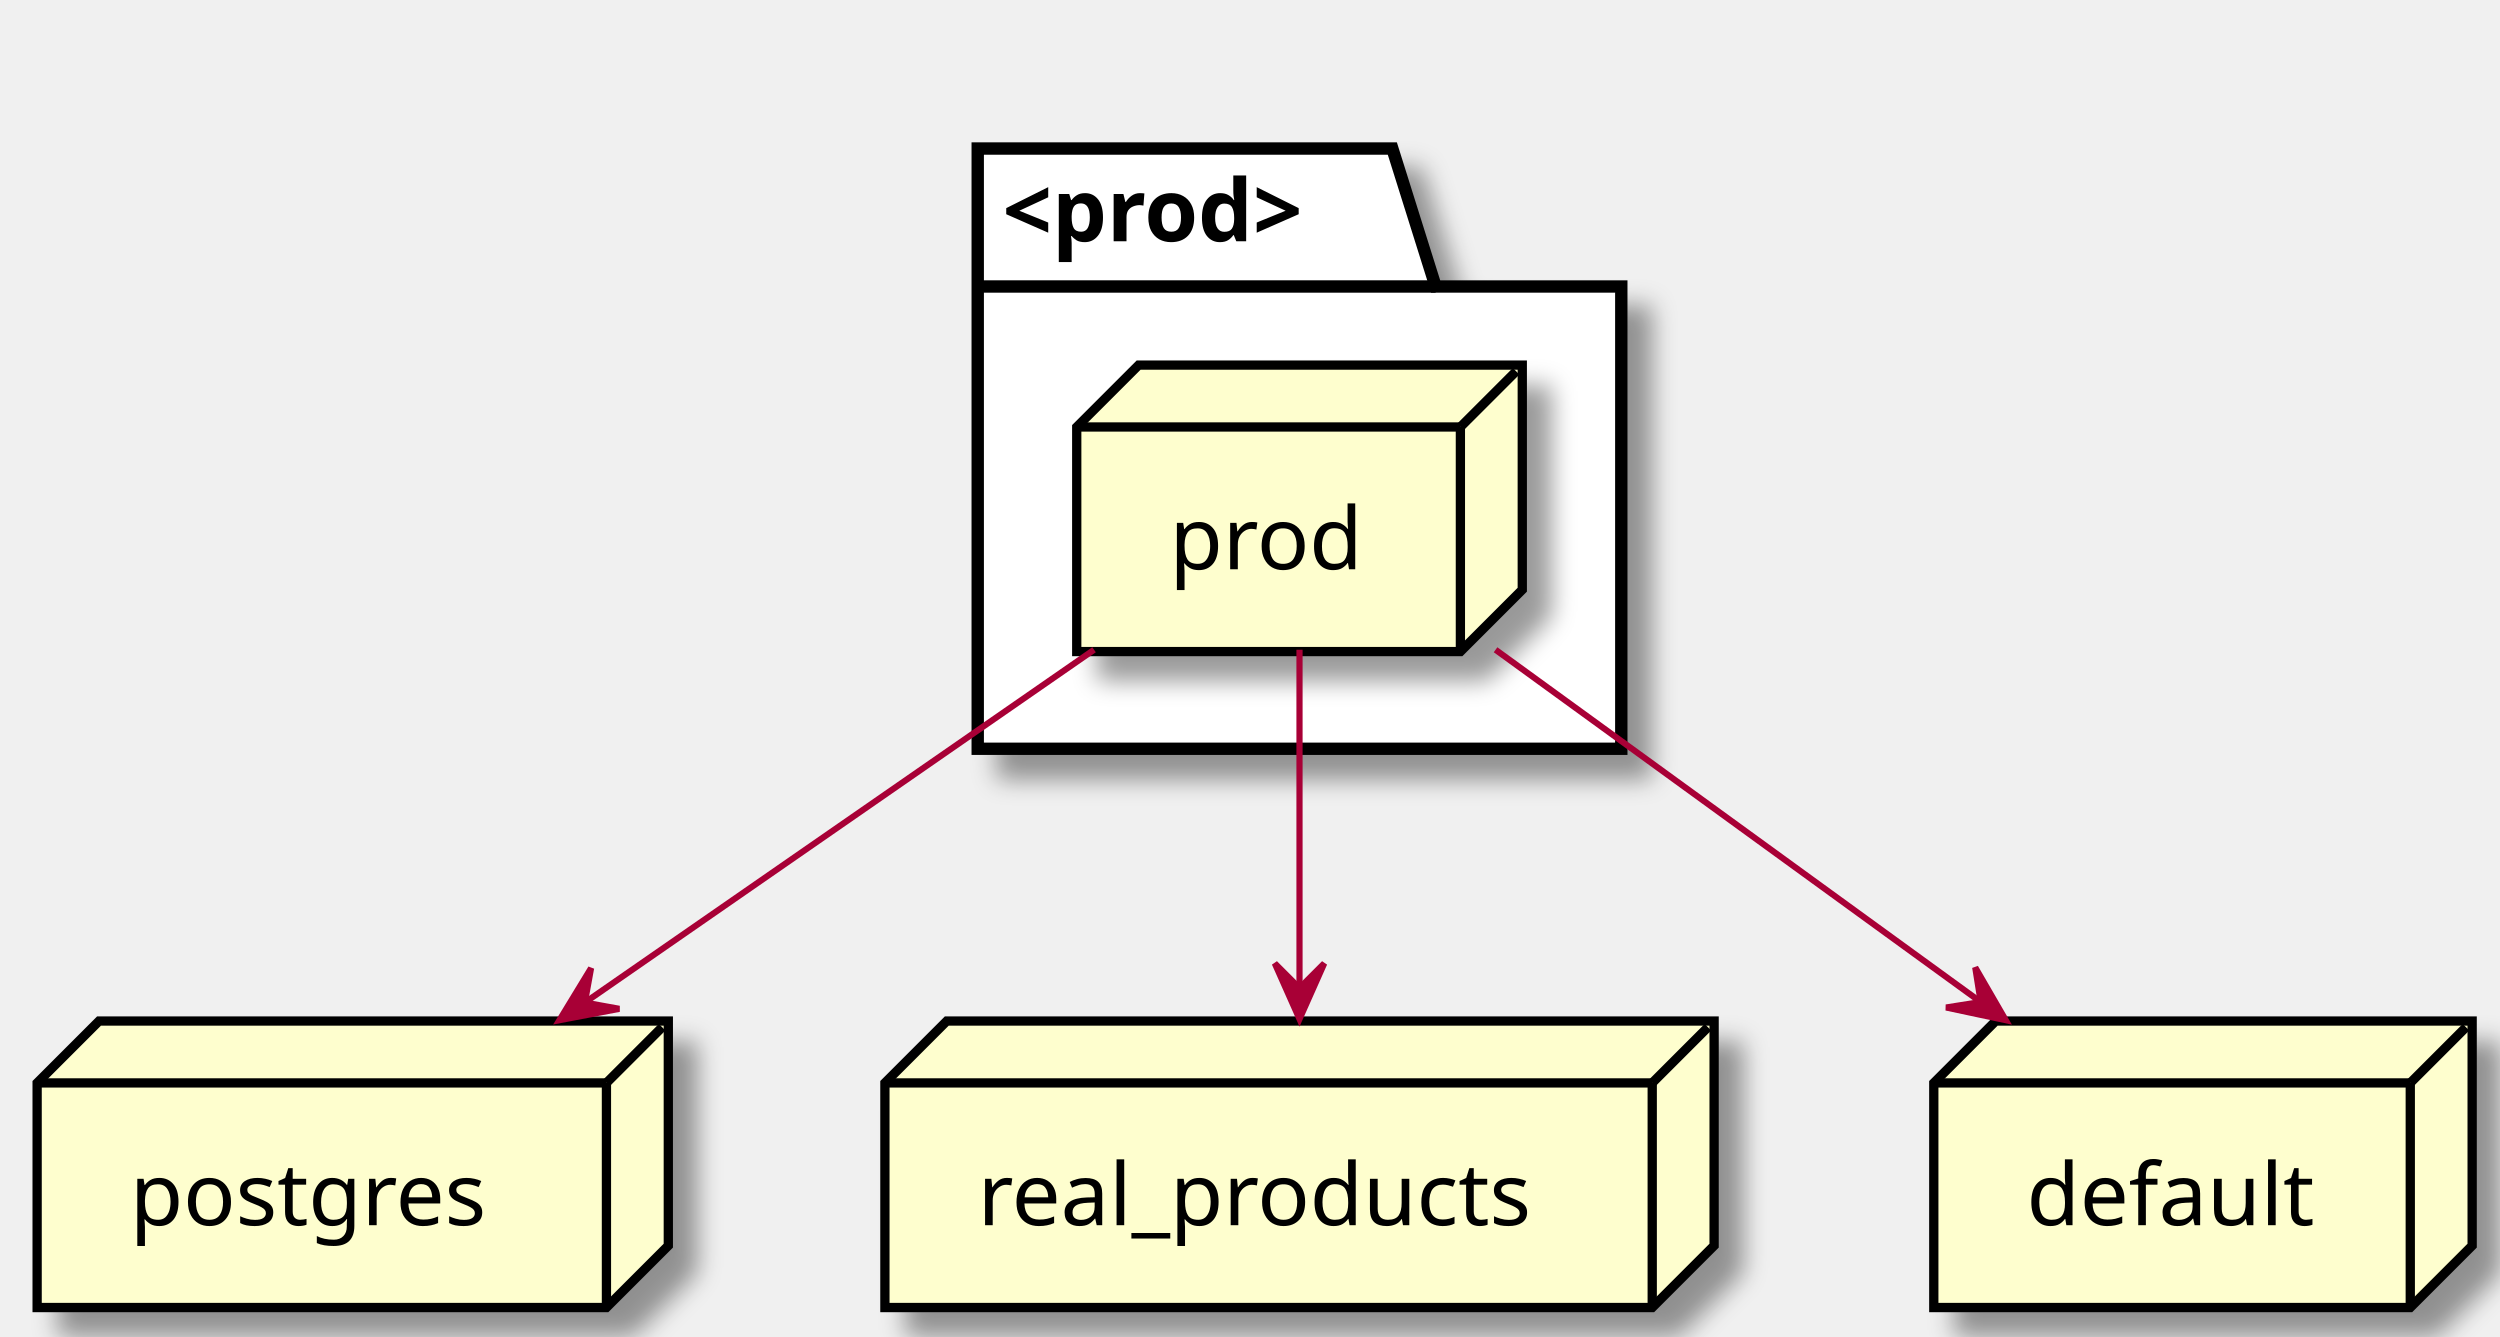
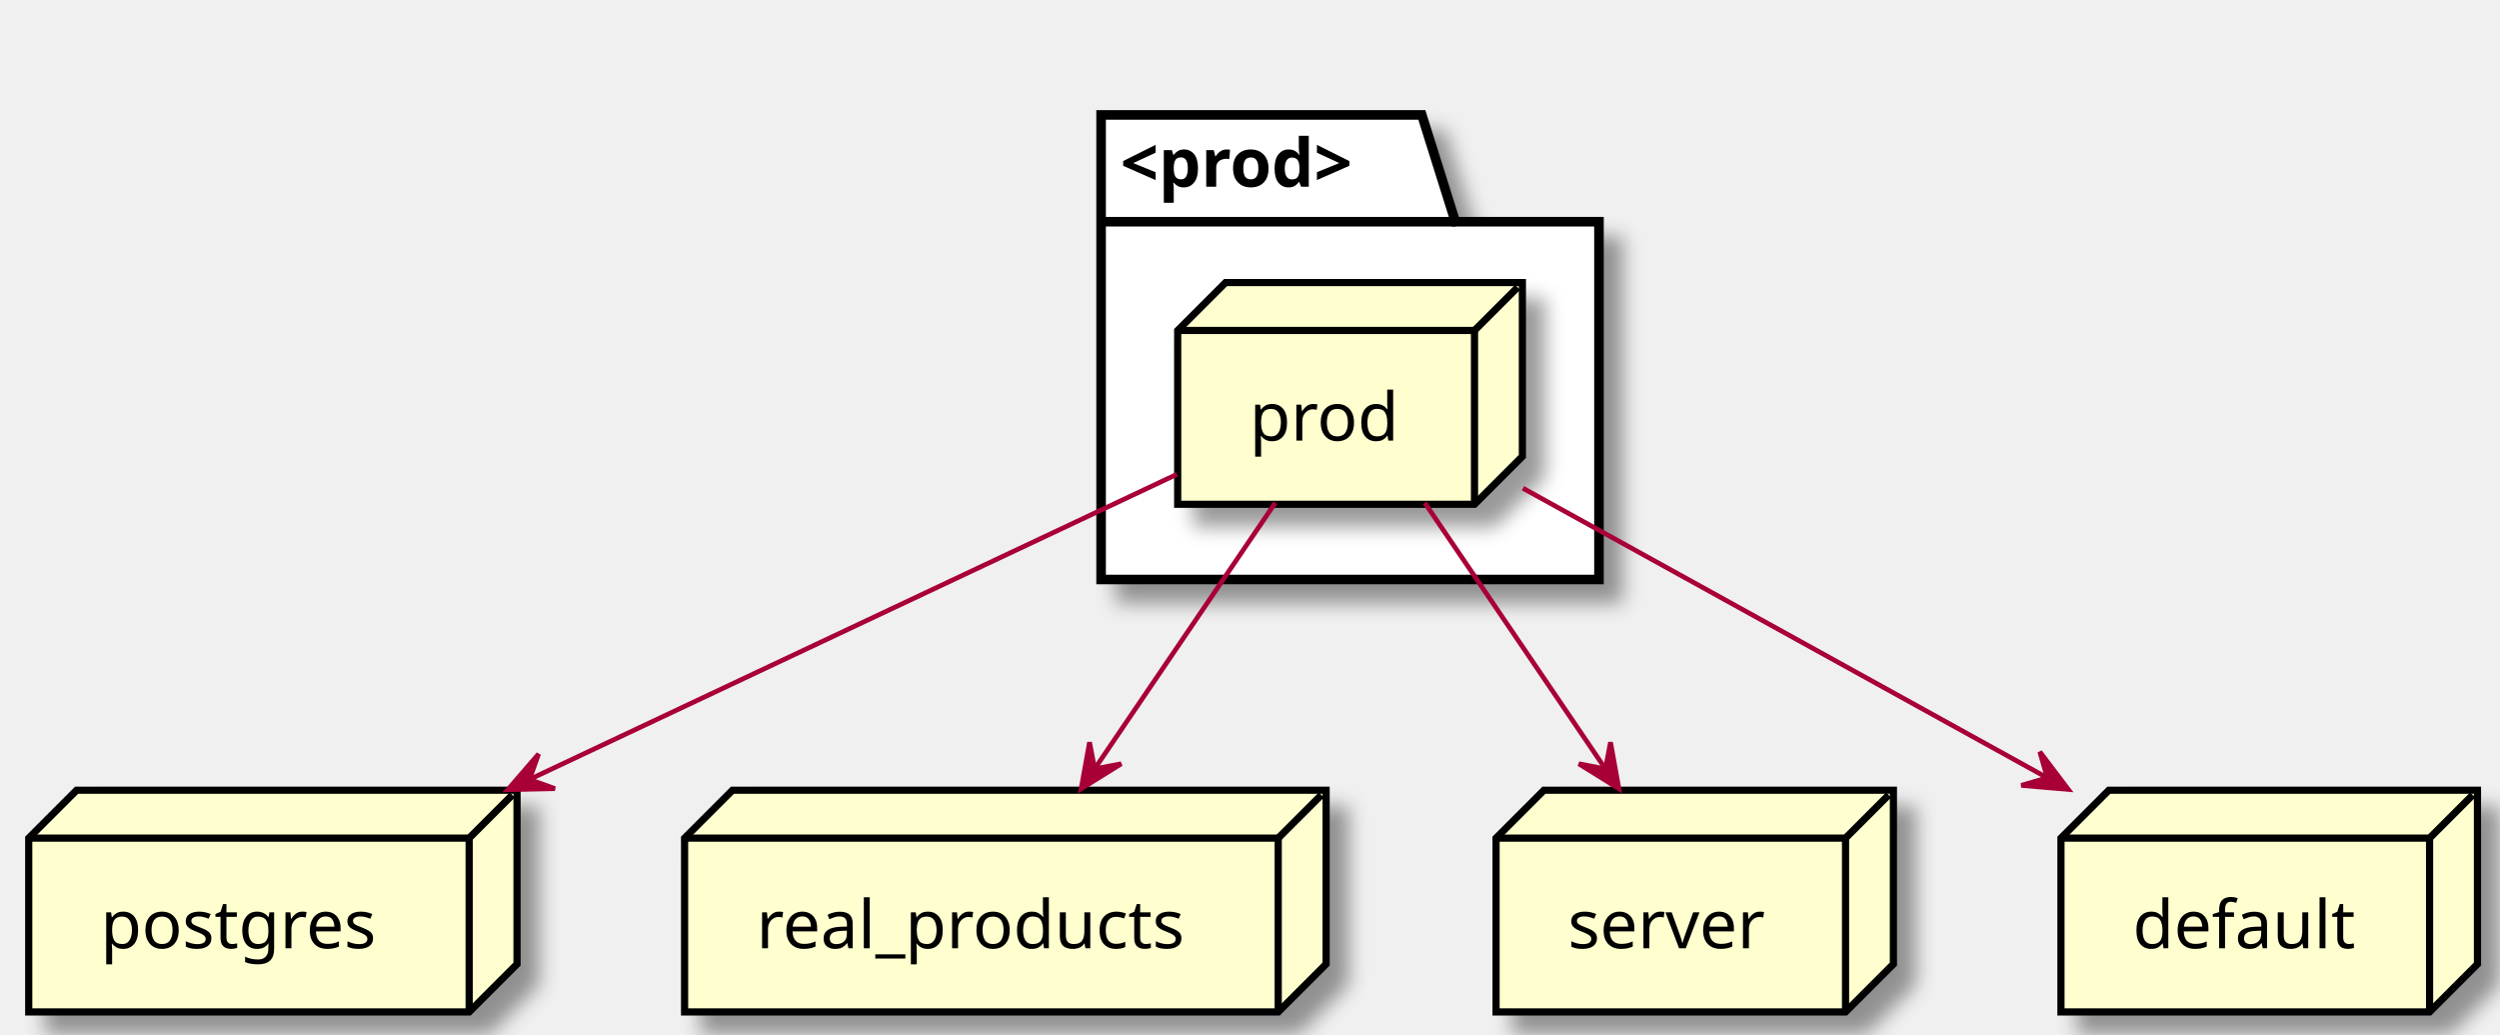
- <svg xmlns="http://www.w3.org/2000/svg" contentScriptType="application/ecmascript" contentStyleType="text/css" height="216px" preserveAspectRatio="none" style="width:404px;height:216px;" version="1.1" viewBox="0 0 404 216" width="404px" zoomAndPan="magnify">
+ <svg xmlns="http://www.w3.org/2000/svg" contentScriptType="application/ecmascript" contentStyleType="text/css" height="216px" preserveAspectRatio="none" style="width:522px;height:216px;" version="1.1" viewBox="0 0 522 216" width="522px" zoomAndPan="magnify">
  <defs>
-     <filter height="300%" id="fe7vy8i" width="300%" x="-1" y="-1">
+     <filter height="300%" id="f0jgotb" width="300%" x="-1" y="-1">
      <feGaussianBlur result="blurOut" stdDeviation="2.0" />
      <feColorMatrix in="blurOut" result="blurOut2" type="matrix" values="0 0 0 0 0 0 0 0 0 0 0 0 0 0 0 0 0 0 .4 0" />
      <feOffset dx="4.0" dy="4.0" in="blurOut2" result="blurOut3" />
      <feBlend in="SourceGraphic" in2="blurOut3" mode="normal" />
    </filter>
  </defs>
  <g>
-     <polygon fill="#FFFFFF" filter="url(#fe7vy8i)" points="158,24,225,24,232,46.297,262,46.297,262,121,158,121,158,24" style="stroke: #000000; stroke-width: 2.0;" />
-     <line style="stroke: #000000; stroke-width: 2.0;" x1="158" x2="232" y1="46.297" y2="46.297" />
-     <text fill="#000000" font-family="sans-serif" font-size="14" font-weight="bold" lengthAdjust="spacingAndGlyphs" textLength="61" x="162" y="38.995">&lt;prod&gt;</text>
-     <polygon fill="#FEFECE" filter="url(#fe7vy8i)" points="174,69,184,59,246,59,246,95.297,236,105.297,174,105.297,174,69" style="stroke: #000000; stroke-width: 1.5;" />
-     <line style="stroke: #000000; stroke-width: 1.5;" x1="236" x2="245" y1="69" y2="60" />
-     <line style="stroke: #000000; stroke-width: 1.5;" x1="174" x2="236" y1="69" y2="69" />
-     <line style="stroke: #000000; stroke-width: 1.5;" x1="236" x2="236" y1="69" y2="105.297" />
-     <text fill="#000000" font-family="sans-serif" font-size="14" lengthAdjust="spacingAndGlyphs" textLength="32" x="189" y="91.995">prod</text>
-     <polygon fill="#FEFECE" filter="url(#fe7vy8i)" points="143,175,153,165,277,165,277,201.297,267,211.297,143,211.297,143,175" style="stroke: #000000; stroke-width: 1.5;" />
+     <polygon fill="#FFFFFF" filter="url(#f0jgotb)" points="230,24,297,24,304,46.297,334,46.297,334,121,230,121,230,24" style="stroke: #000000; stroke-width: 2.0;" />
+     <line style="stroke: #000000; stroke-width: 2.0;" x1="230" x2="304" y1="46.297" y2="46.297" />
+     <text fill="#000000" font-family="sans-serif" font-size="14" font-weight="bold" lengthAdjust="spacingAndGlyphs" textLength="61" x="234" y="38.995">&lt;prod&gt;</text>
+     <polygon fill="#FEFECE" filter="url(#f0jgotb)" points="246,69,256,59,318,59,318,95.297,308,105.297,246,105.297,246,69" style="stroke: #000000; stroke-width: 1.5;" />
+     <line style="stroke: #000000; stroke-width: 1.5;" x1="308" x2="317" y1="69" y2="60" />
+     <line style="stroke: #000000; stroke-width: 1.5;" x1="246" x2="308" y1="69" y2="69" />
+     <line style="stroke: #000000; stroke-width: 1.5;" x1="308" x2="308" y1="69" y2="105.297" />
+     <text fill="#000000" font-family="sans-serif" font-size="14" lengthAdjust="spacingAndGlyphs" textLength="32" x="261" y="91.995">prod</text>
+     <polygon fill="#FEFECE" filter="url(#f0jgotb)" points="143,175,153,165,277,165,277,201.297,267,211.297,143,211.297,143,175" style="stroke: #000000; stroke-width: 1.5;" />
    <line style="stroke: #000000; stroke-width: 1.5;" x1="267" x2="276" y1="175" y2="166" />
    <line style="stroke: #000000; stroke-width: 1.5;" x1="143" x2="267" y1="175" y2="175" />
    <line style="stroke: #000000; stroke-width: 1.5;" x1="267" x2="267" y1="175" y2="211.297" />
    <text fill="#000000" font-family="sans-serif" font-size="14" lengthAdjust="spacingAndGlyphs" textLength="94" x="158" y="197.995">real_products</text>
-     <polygon fill="#FEFECE" filter="url(#fe7vy8i)" points="6,175,16,165,108,165,108,201.297,98,211.297,6,211.297,6,175" style="stroke: #000000; stroke-width: 1.5;" />
+     <polygon fill="#FEFECE" filter="url(#f0jgotb)" points="6,175,16,165,108,165,108,201.297,98,211.297,6,211.297,6,175" style="stroke: #000000; stroke-width: 1.5;" />
    <line style="stroke: #000000; stroke-width: 1.5;" x1="98" x2="107" y1="175" y2="166" />
    <line style="stroke: #000000; stroke-width: 1.5;" x1="6" x2="98" y1="175" y2="175" />
    <line style="stroke: #000000; stroke-width: 1.5;" x1="98" x2="98" y1="175" y2="211.297" />
    <text fill="#000000" font-family="sans-serif" font-size="14" lengthAdjust="spacingAndGlyphs" textLength="62" x="21" y="197.995">postgres</text>
-     <polygon fill="#FEFECE" filter="url(#fe7vy8i)" points="312.5,175,322.5,165,399.5,165,399.5,201.297,389.5,211.297,312.5,211.297,312.5,175" style="stroke: #000000; stroke-width: 1.5;" />
-     <line style="stroke: #000000; stroke-width: 1.5;" x1="389.5" x2="398.5" y1="175" y2="166" />
-     <line style="stroke: #000000; stroke-width: 1.5;" x1="312.5" x2="389.5" y1="175" y2="175" />
-     <line style="stroke: #000000; stroke-width: 1.5;" x1="389.5" x2="389.5" y1="175" y2="211.297" />
-     <text fill="#000000" font-family="sans-serif" font-size="14" lengthAdjust="spacingAndGlyphs" textLength="47" x="327.5" y="197.995">default</text>
-     <path d="M176.801,105 C152.625,121.75 119.844,144.461 94.685,161.892 " fill="none" style="stroke: #A80036; stroke-width: 1.0;" />
-     <polygon fill="#A80036" points="90.398,164.862,100.074,163.024,94.508,162.014,95.518,156.448,90.398,164.862" style="stroke: #A80036; stroke-width: 1.0;" />
-     <path d="M210,105 C210,121.003 210,142.446 210,159.528 " fill="none" style="stroke: #A80036; stroke-width: 1.0;" />
-     <polygon fill="#A80036" points="210,164.678,214,155.678,210,159.678,206,155.678,210,164.678" style="stroke: #A80036; stroke-width: 1.0;" />
-     <path d="M241.68,105 C264.75,121.75 296.031,144.461 320.039,161.892 " fill="none" style="stroke: #A80036; stroke-width: 1.0;" />
-     <polygon fill="#A80036" points="324.13,164.862,319.197,156.337,320.084,161.924,314.497,162.811,324.13,164.862" style="stroke: #A80036; stroke-width: 1.0;" />
+     <polygon fill="#FEFECE" filter="url(#f0jgotb)" points="312.5,175,322.5,165,395.5,165,395.5,201.297,385.5,211.297,312.5,211.297,312.5,175" style="stroke: #000000; stroke-width: 1.5;" />
+     <line style="stroke: #000000; stroke-width: 1.5;" x1="385.5" x2="394.5" y1="175" y2="166" />
+     <line style="stroke: #000000; stroke-width: 1.5;" x1="312.5" x2="385.5" y1="175" y2="175" />
+     <line style="stroke: #000000; stroke-width: 1.5;" x1="385.5" x2="385.5" y1="175" y2="211.297" />
+     <text fill="#000000" font-family="sans-serif" font-size="14" lengthAdjust="spacingAndGlyphs" textLength="43" x="327.5" y="197.995">server</text>
+     <polygon fill="#FEFECE" filter="url(#f0jgotb)" points="430.5,175,440.5,165,517.5,165,517.5,201.297,507.5,211.297,430.5,211.297,430.5,175" style="stroke: #000000; stroke-width: 1.5;" />
+     <line style="stroke: #000000; stroke-width: 1.5;" x1="507.5" x2="516.5" y1="175" y2="166" />
+     <line style="stroke: #000000; stroke-width: 1.5;" x1="430.5" x2="507.5" y1="175" y2="175" />
+     <line style="stroke: #000000; stroke-width: 1.5;" x1="507.5" x2="507.5" y1="175" y2="211.297" />
+     <text fill="#000000" font-family="sans-serif" font-size="14" lengthAdjust="spacingAndGlyphs" textLength="47" x="445.5" y="197.995">default</text>
+     <path d="M245.85,99.031 C209.368,116.218 152.604,142.96 110.828,162.641 " fill="none" style="stroke: #A80036; stroke-width: 1.0;" />
+     <polygon fill="#A80036" points="106.067,164.884,115.913,164.667,110.59,162.753,112.504,157.43,106.067,164.884" style="stroke: #A80036; stroke-width: 1.0;" />
+     <path d="M266.377,105 C255.32,121.279 240.439,143.187 228.742,160.408 " fill="none" style="stroke: #A80036; stroke-width: 1.0;" />
+     <polygon fill="#A80036" points="225.841,164.678,234.207,159.481,228.65,160.542,227.589,154.986,225.841,164.678" style="stroke: #A80036; stroke-width: 1.0;" />
+     <path d="M297.623,105 C308.68,121.279 323.561,143.187 335.258,160.408 " fill="none" style="stroke: #A80036; stroke-width: 1.0;" />
+     <polygon fill="#A80036" points="338.159,164.678,336.411,154.986,335.349,160.542,329.793,159.481,338.159,164.678" style="stroke: #A80036; stroke-width: 1.0;" />
+     <path d="M318.114,101.938 C349.094,119.041 393.928,143.794 427.57,162.367 " fill="none" style="stroke: #A80036; stroke-width: 1.0;" />
+     <polygon fill="#A80036" points="432.032,164.83,426.086,156.978,427.654,162.413,422.219,163.982,432.032,164.83" style="stroke: #A80036; stroke-width: 1.0;" />
  </g>
</svg>
